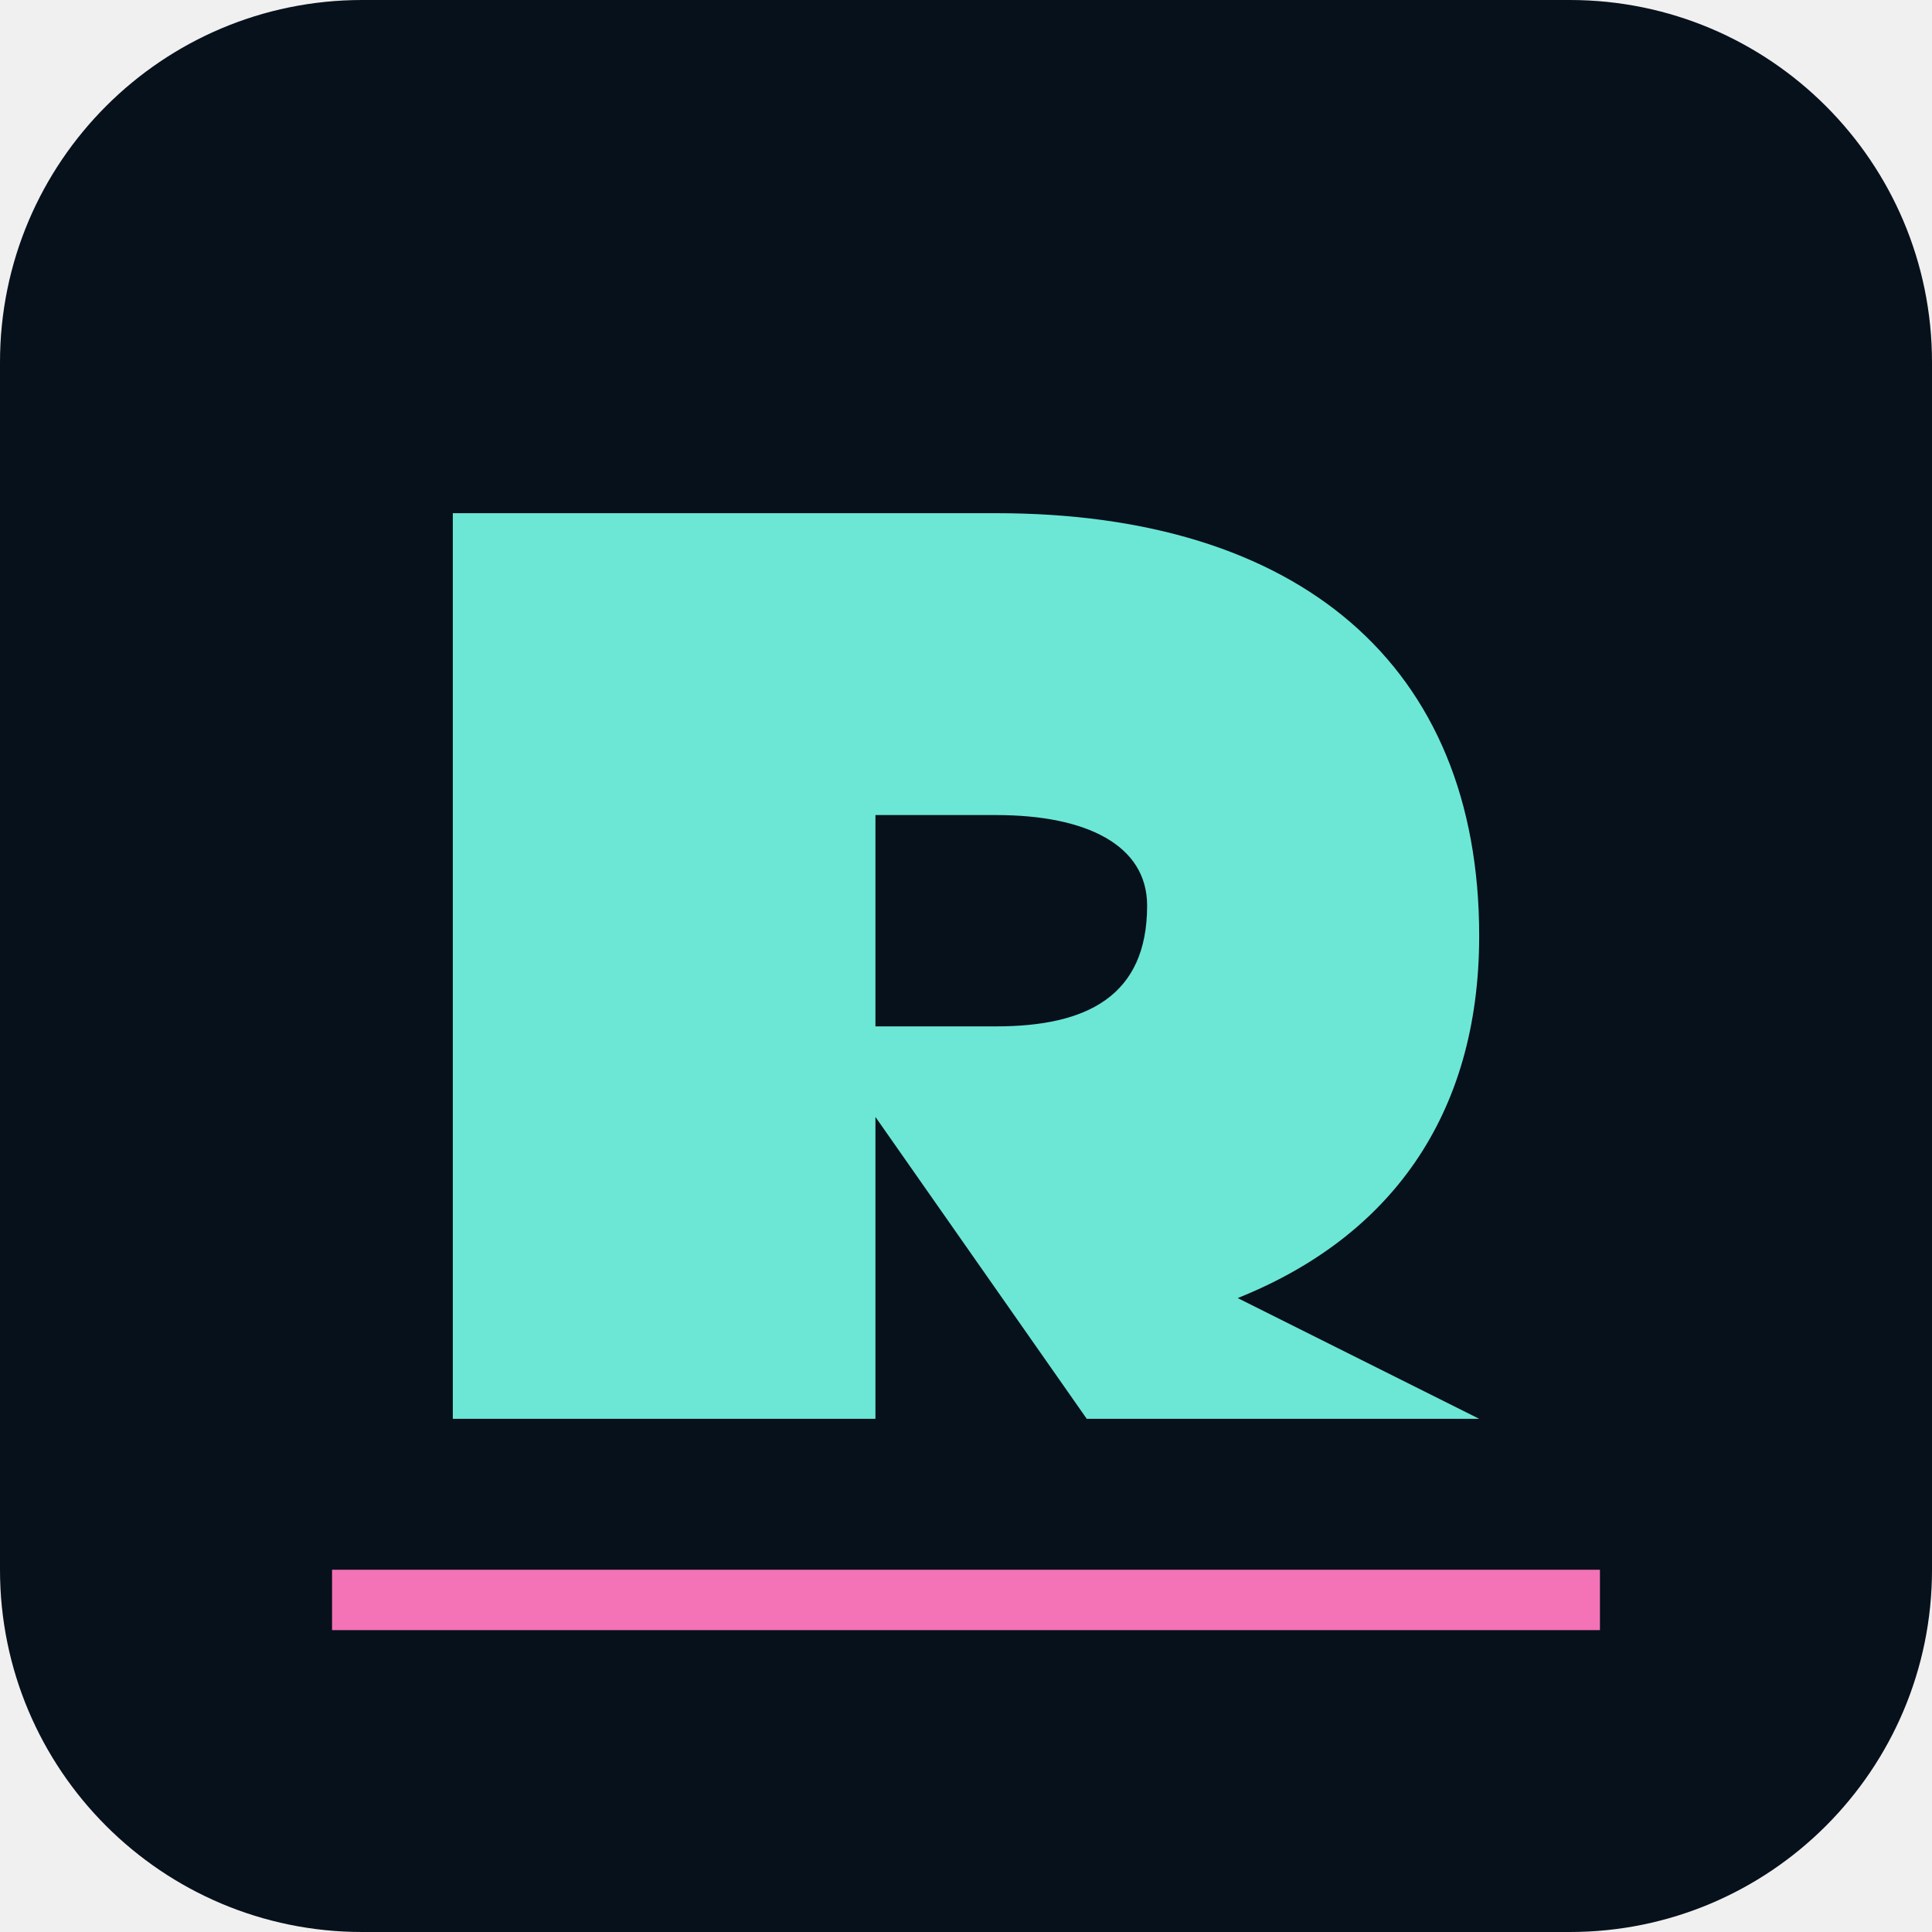
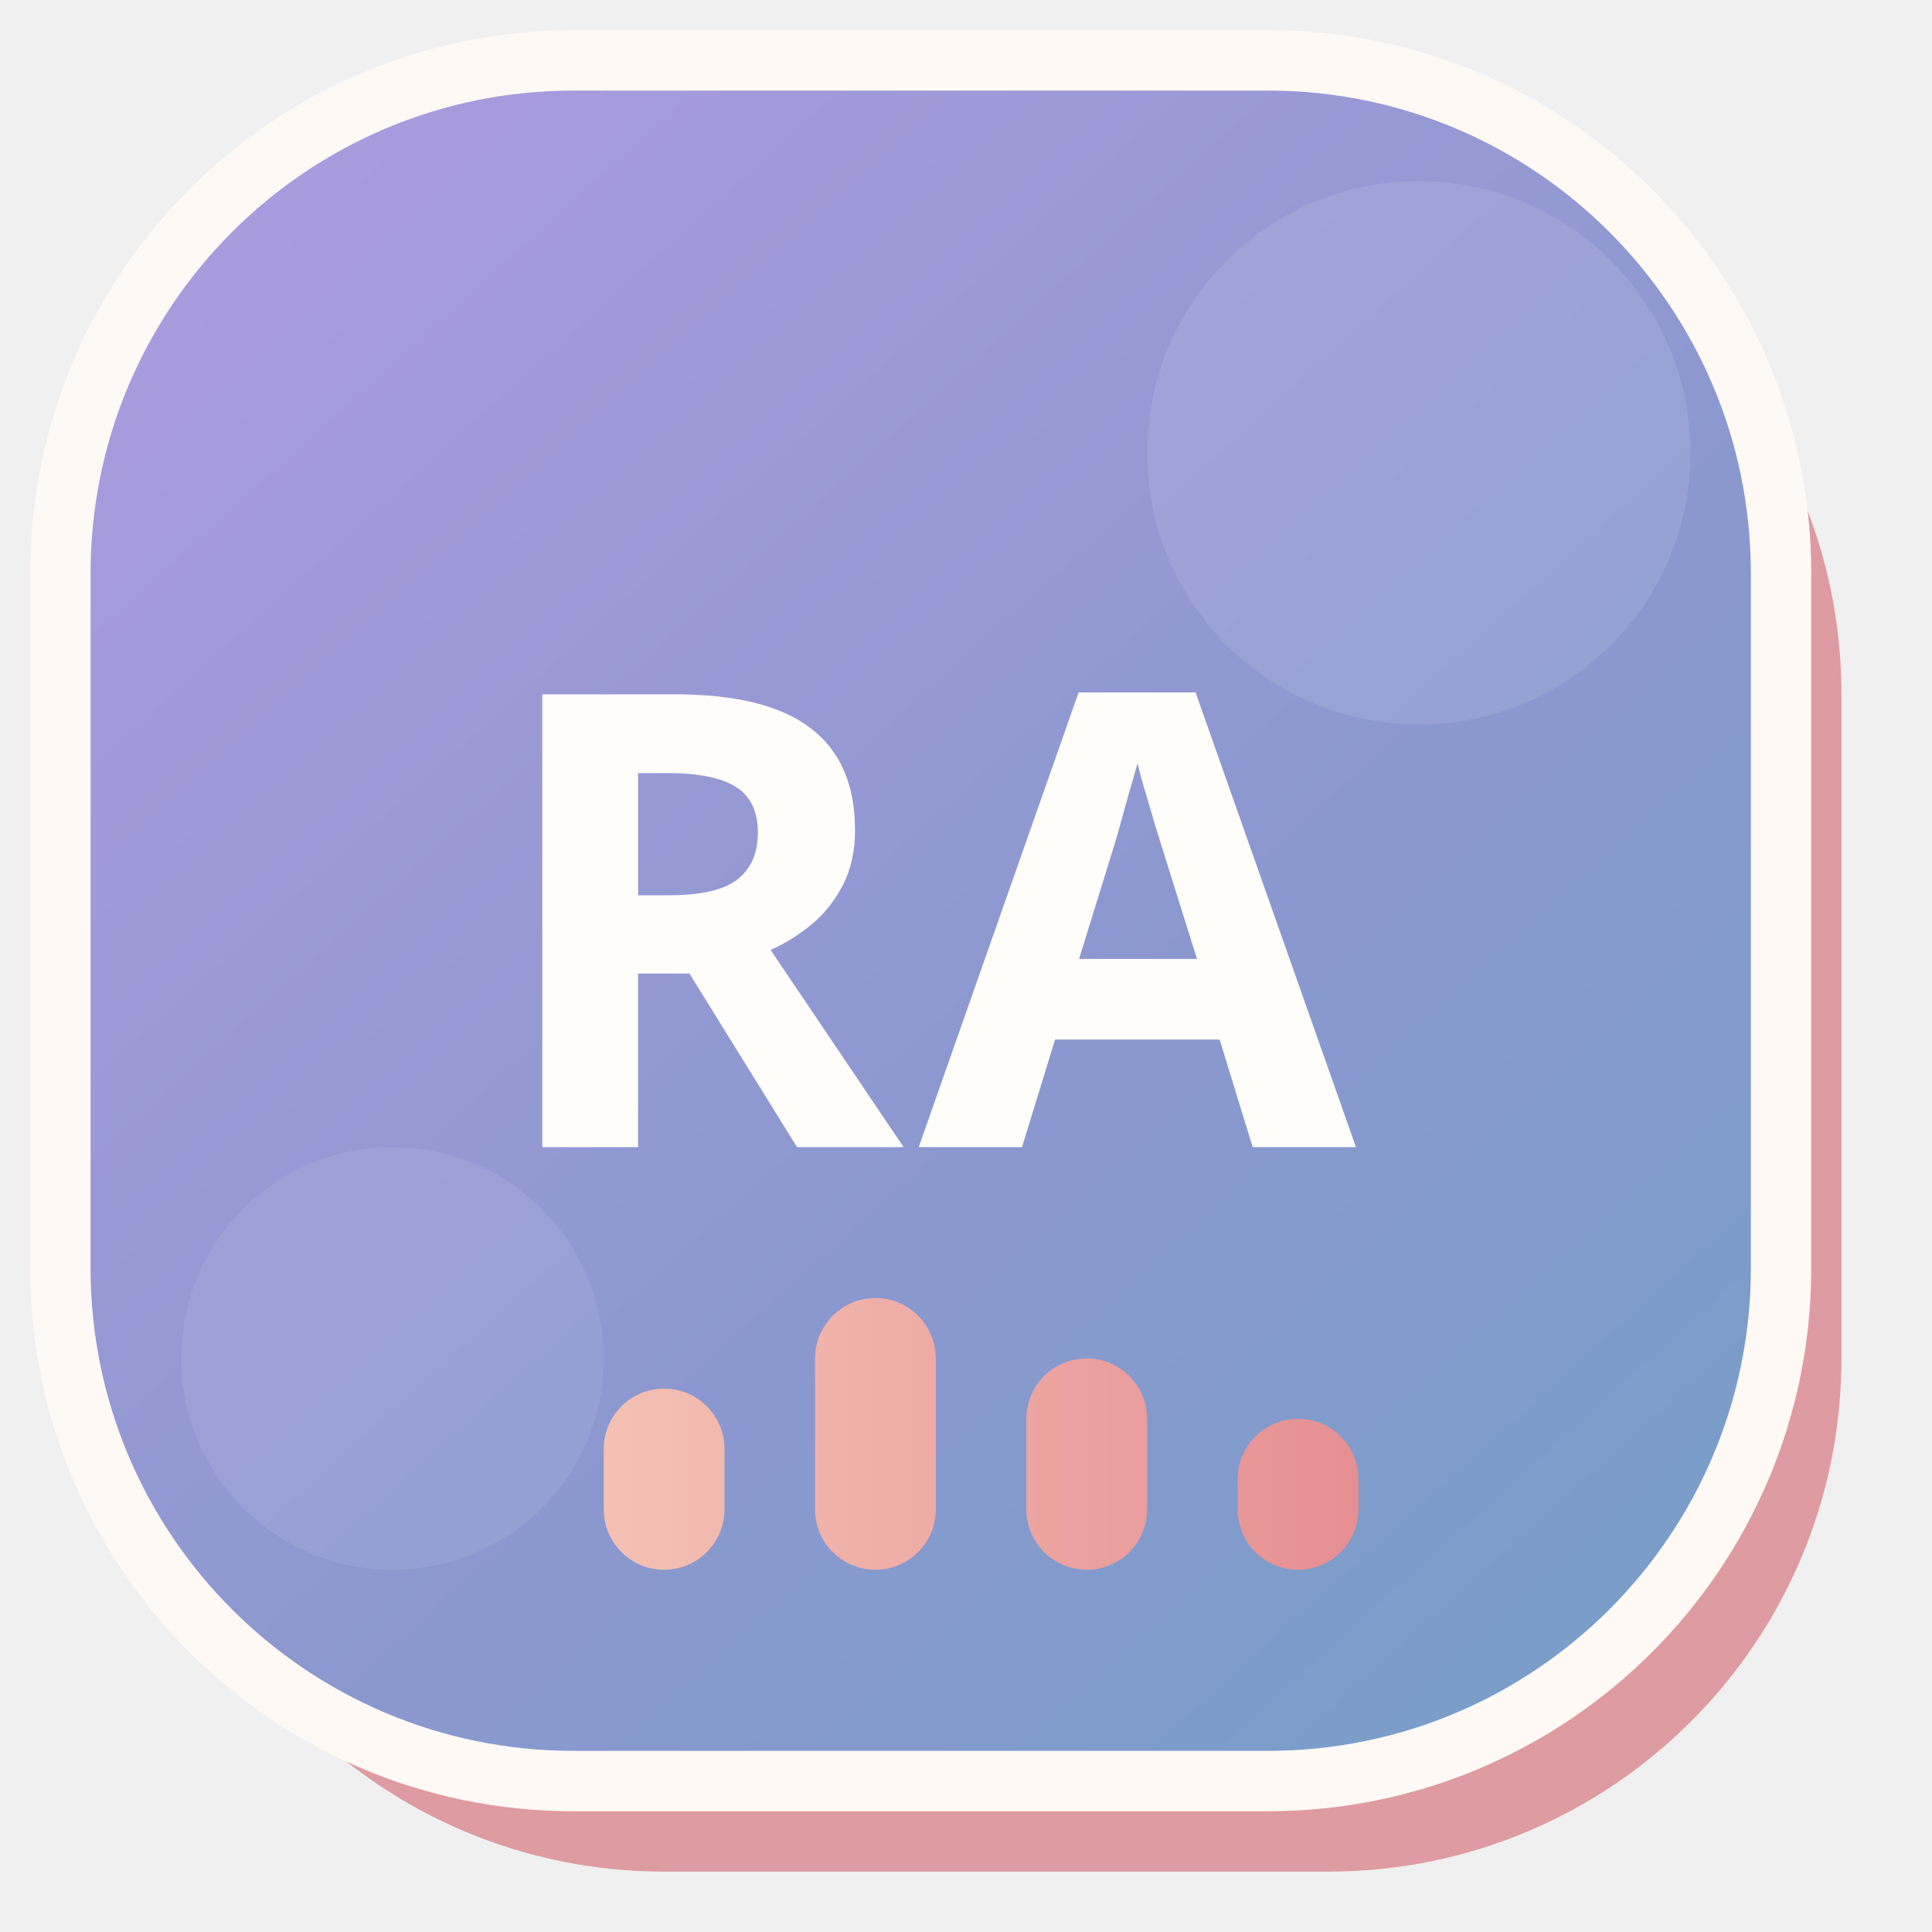
- <svg xmlns="http://www.w3.org/2000/svg" viewBox="0 0 64 64">
-   <rect width="64" height="64" rx="12" fill="#07111b" />
-   <path d="M15 47V17h18c10 0 16 5 16 14 0 6-3 10-8 12l8 4H36l-7-10v10H15Zm14-20v7h4c3 0 5-1 5-4 0-2-2-3-5-3h-4Z" fill="#6ce7d6" />
-   <rect x="11" y="52" width="42" height="2" fill="#f472b6" />
+ <svg xmlns="http://www.w3.org/2000/svg" viewBox="0 0 64 64" role="img" aria-label="Resonance Archive">
+   <defs>
+     <linearGradient id="paper" x1="9" y1="7" x2="56" y2="59" gradientUnits="userSpaceOnUse">
+       <stop stop-color="#A99BDE" />
+       <stop offset="0.55" stop-color="#8B98CF" />
+       <stop offset="1" stop-color="#769FC8" />
+     </linearGradient>
+     <linearGradient id="rhythm" x1="19" y1="48" x2="46" y2="48" gradientUnits="userSpaceOnUse">
+       <stop stop-color="#F5C3B5" />
+       <stop offset="1" stop-color="#E58D92" />
+     </linearGradient>
+   </defs>
+   <rect x="5" y="6" width="56" height="56" rx="17" fill="#D8838B" opacity="0.78" />
+   <rect x="2" y="2" width="57" height="57" rx="17" fill="url(#paper)" stroke="#FFF9F5" stroke-width="2" />
+   <circle cx="47" cy="15" r="9" fill="#FFFFFF" opacity="0.1" />
+   <circle cx="13" cy="45" r="7" fill="#FFFFFF" opacity="0.08" />
+   <text x="30.5" y="38" fill="#FFFDF9" font-family="Avenir Next, Century Gothic, Trebuchet MS, sans-serif" font-size="21" font-weight="700" letter-spacing="0.5" text-anchor="middle">RA</text>
+   <g fill="url(#rhythm)">
+     <rect x="20" y="46" width="4" height="6" rx="2" />
+     <rect x="27" y="43" width="4" height="9" rx="2" />
+     <rect x="34" y="45" width="4" height="7" rx="2" />
+     <rect x="41" y="47" width="4" height="5" rx="2" />
+   </g>
</svg>
